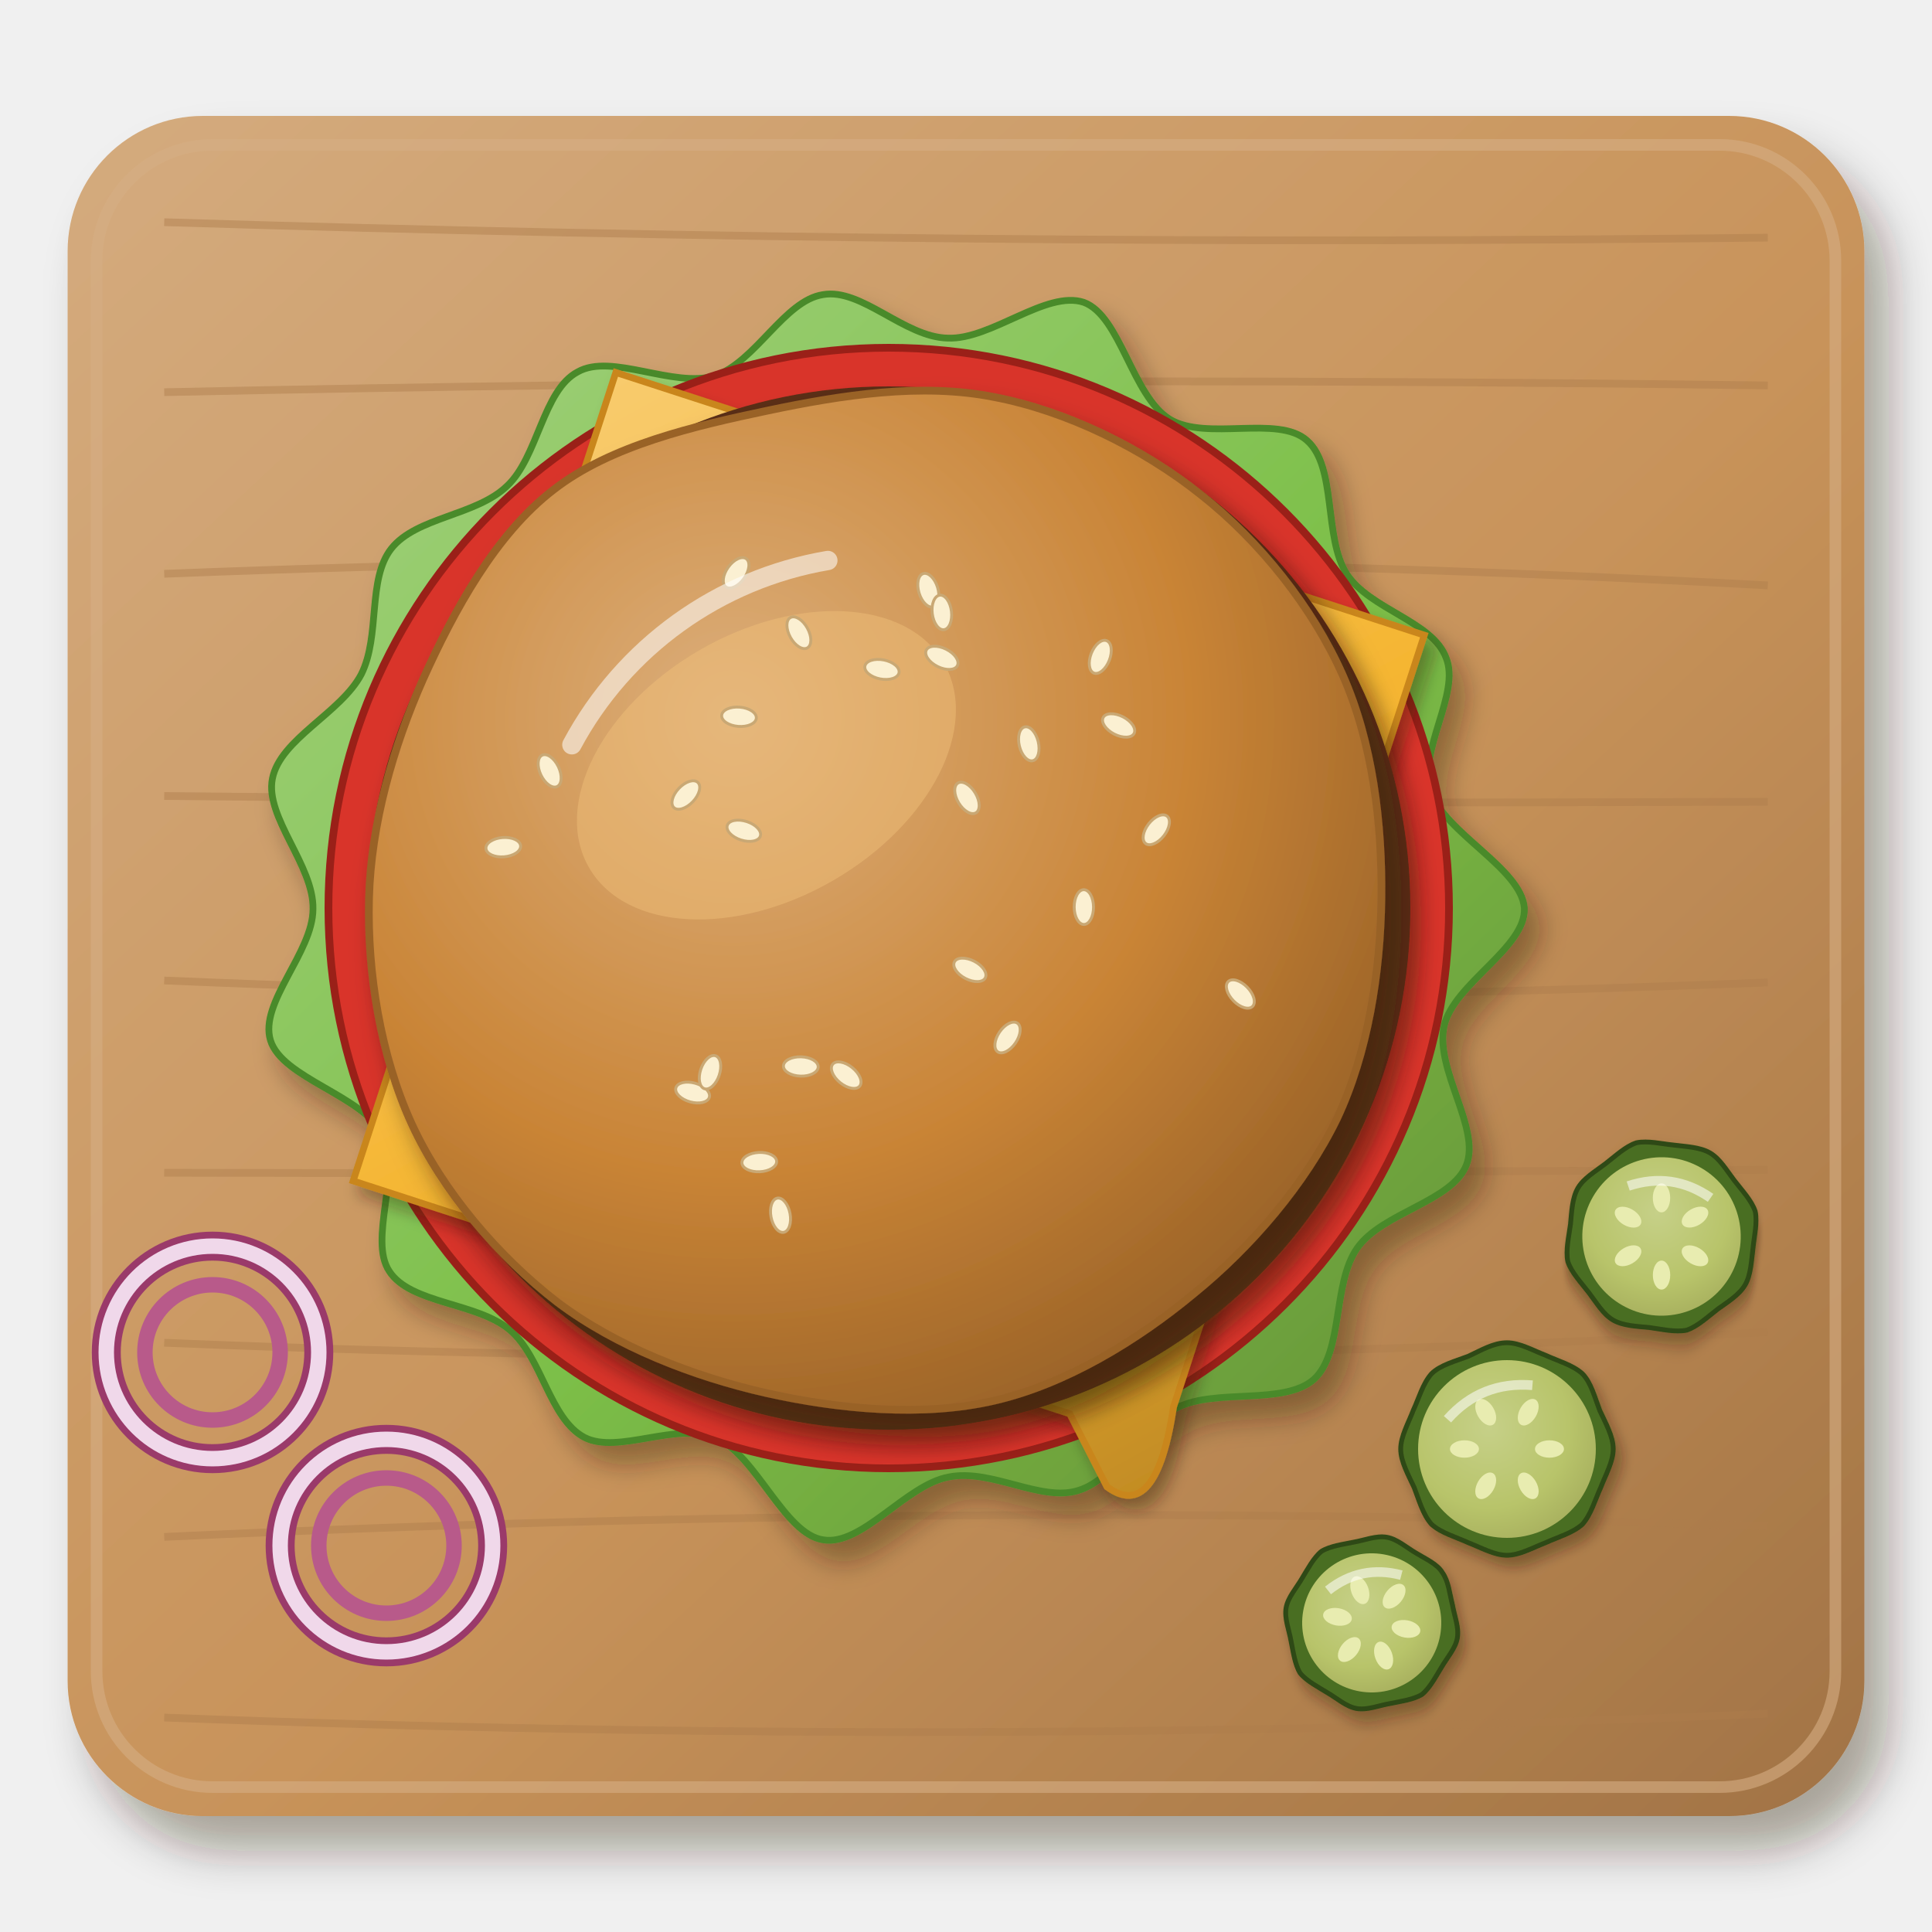
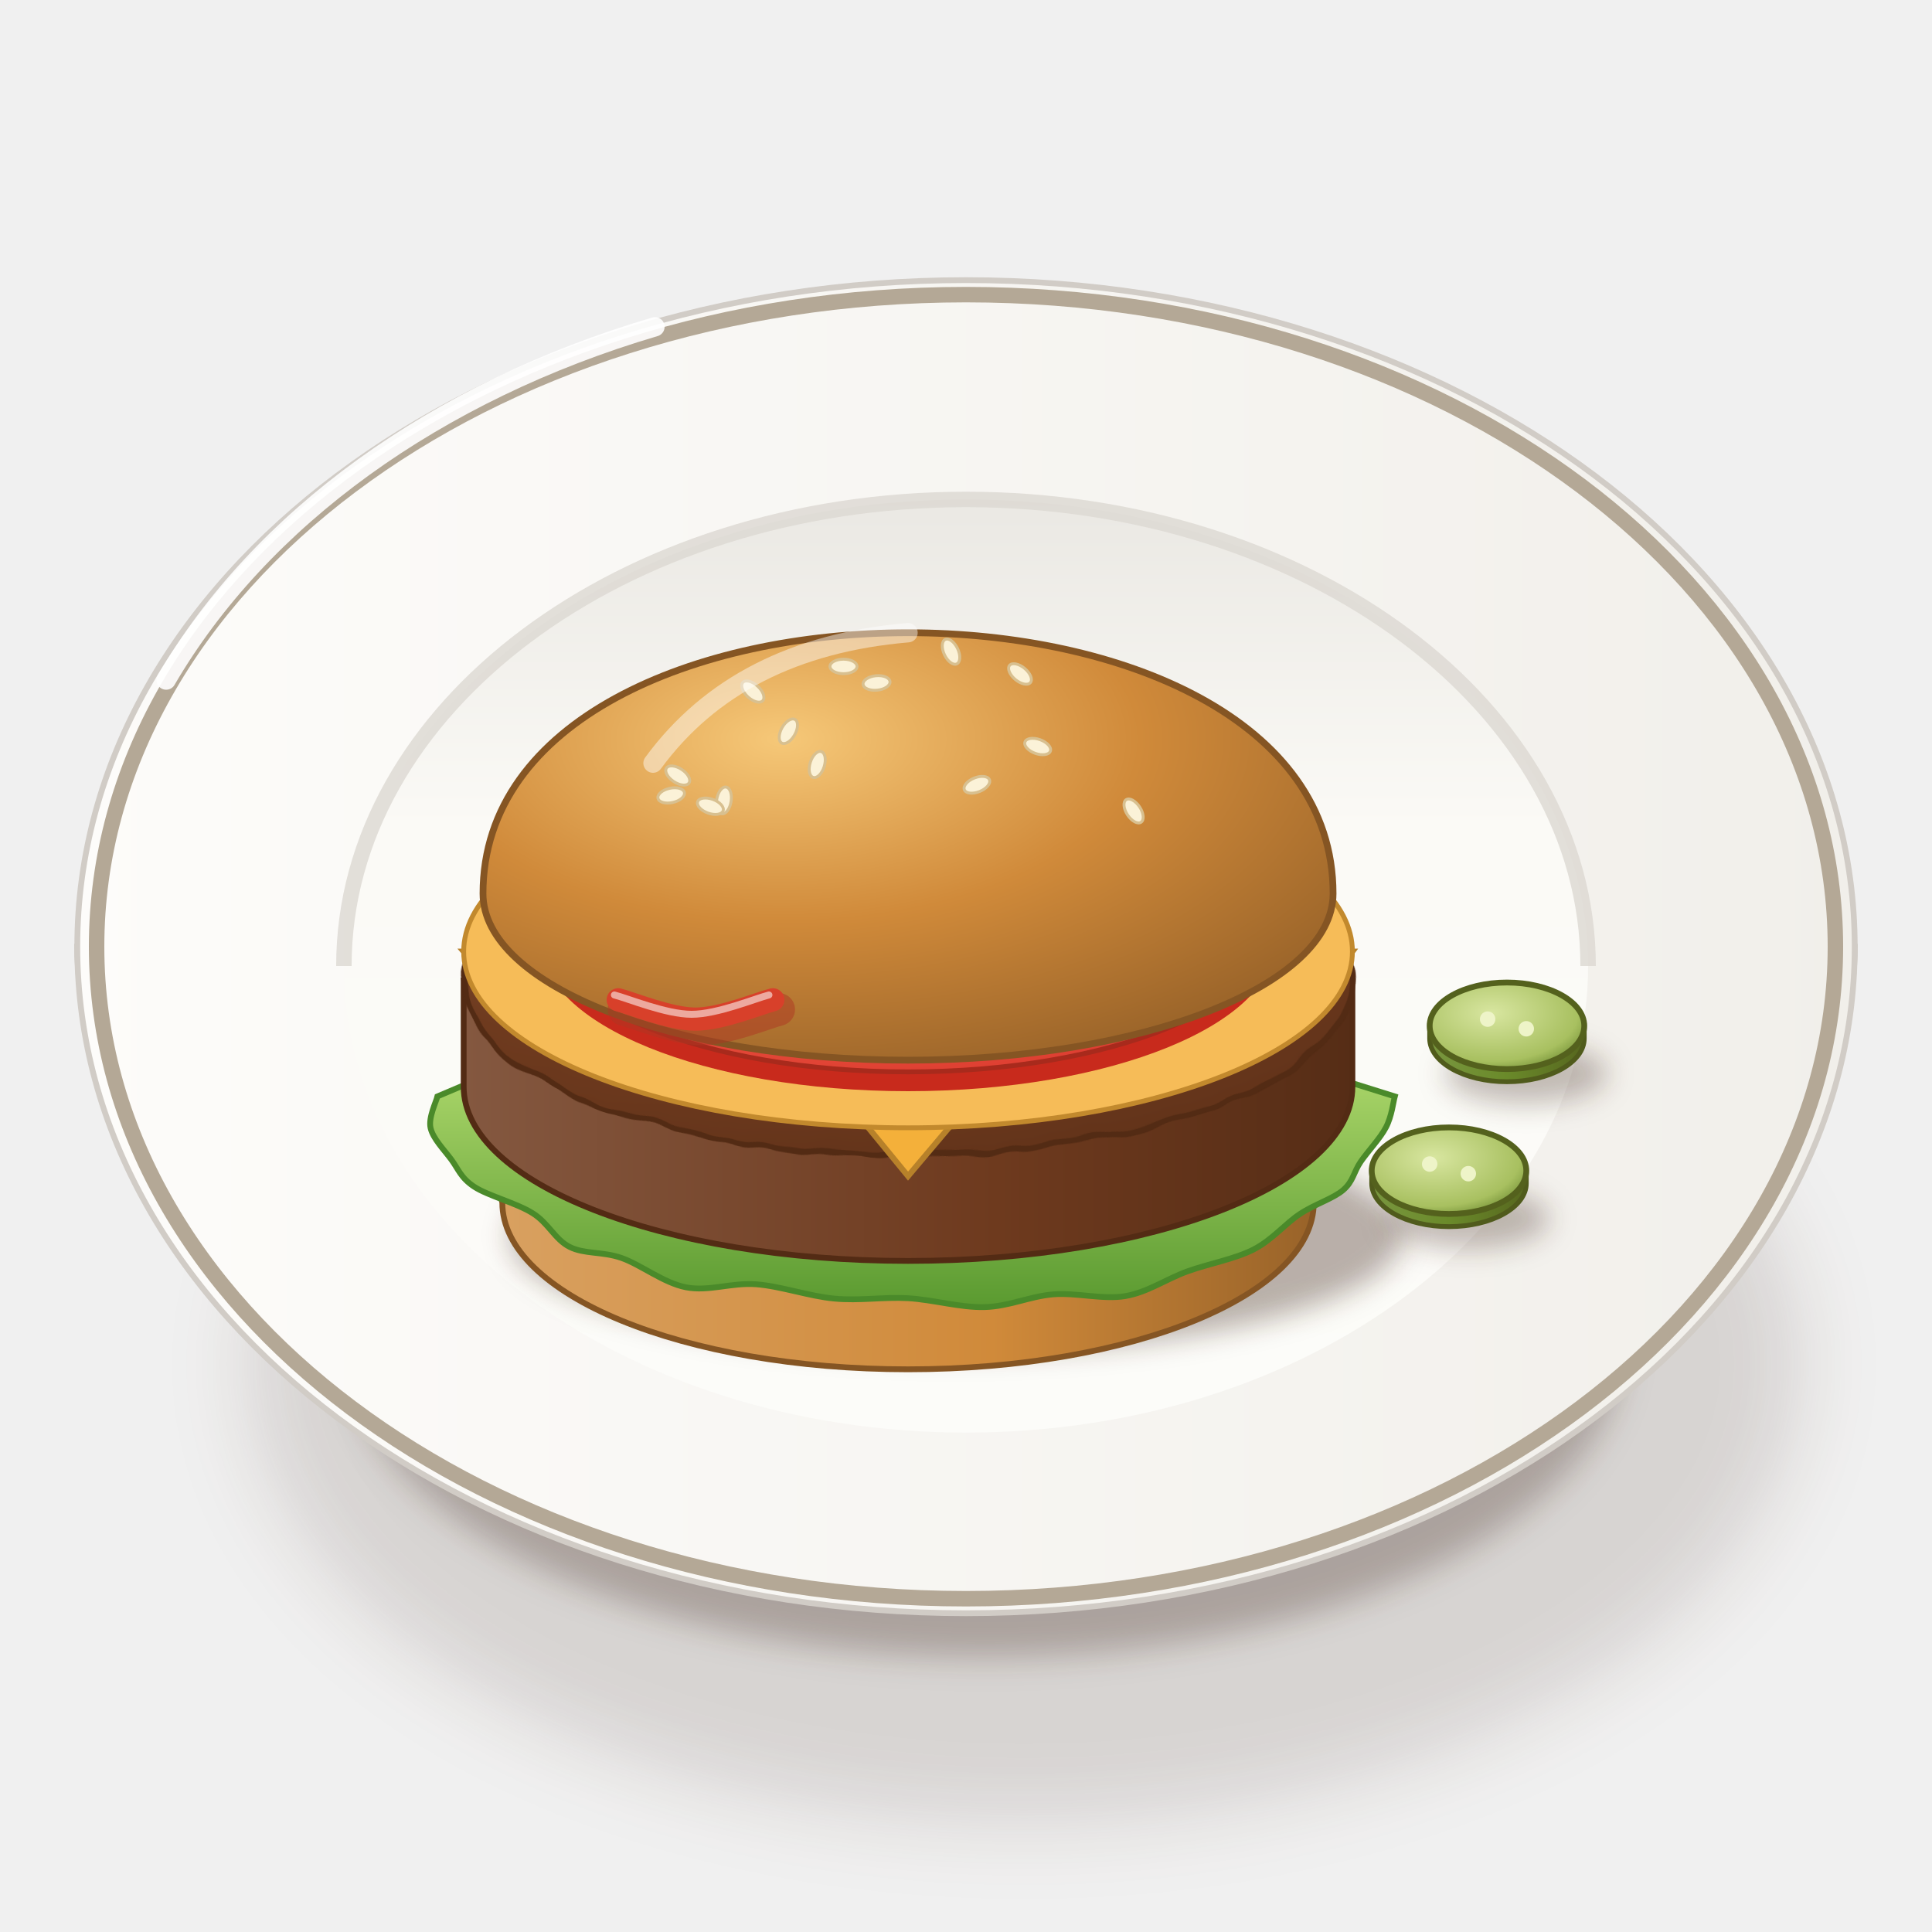
<svg xmlns="http://www.w3.org/2000/svg" viewBox="0 0 200 200" width="400" height="400">
  <defs>
-     <clipPath id="us_burgers-1">
-       <rect x="7" y="12" width="186" height="176" rx="14" />
-     </clipPath>
-     <filter id="us_burgers-2" x="-30%" y="-30%" width="160%" height="160%">
-       <feDropShadow dx="2.52" dy="3.6" stdDeviation="2.34" flood-color="#2b1607" flood-opacity=".36" />
+     <filter id="us_burgers-1" x="-50%" y="-50%" width="200%" height="200%">
+       <feGaussianBlur stdDeviation="4" />
    </filter>
-     <linearGradient id="us_burgers-3" x1="0" y1="0" x2="1" y2="1">
-       <stop offset="0" stop-color="#d4ab7e" />
-       <stop offset=".55" stop-color="#c8935a" />
-       <stop offset="1" stop-color="#a17345" />
+     <filter id="us_burgers-2" x="-50%" y="-50%" width="200%" height="200%">
+       <feGaussianBlur stdDeviation="1.6" />
+     </filter>
+     <linearGradient id="us_burgers-3" x1="0" y1="0" x2="1" y2="0">
+       <stop offset="0" stop-color="#fbfbf7" />
+       <stop offset="0.6" stop-color="#eae8e3" />
+       <stop offset="1" stop-color="#cdc7c1" />
    </linearGradient>
-     <filter id="us_burgers-4" x="-30%" y="-30%" width="160%" height="160%">
-       <feDropShadow dx="1.4" dy="2" stdDeviation="1.3" flood-color="#2b1607" flood-opacity=".36" />
+     <linearGradient id="us_burgers-4" x1="0" y1="0" x2="1" y2="0">
+       <stop offset="0" stop-color="#fdfcfa" />
+       <stop offset="1" stop-color="#f1efea" />
+     </linearGradient>
+     <linearGradient id="us_burgers-5" x1="0" y1="0" x2="0" y2="1">
+       <stop offset="0" stop-color="#eae8e3" />
+       <stop offset="0.35" stop-color="#fbfaf6" />
+       <stop offset="1" stop-color="#fcfcf9" />
+     </linearGradient>
+     <filter id="us_burgers-6" x="-50%" y="-50%" width="200%" height="200%">
+       <feGaussianBlur stdDeviation="1.4" />
    </filter>
-     <linearGradient id="us_burgers-5" x1="0" y1="0" x2="1" y2="1">
-       <stop offset="0" stop-color="#a3d27f" />
-       <stop offset=".55" stop-color="#7cbf48" />
-       <stop offset="1" stop-color="#638c34" />
+     <linearGradient id="us_burgers-7" x1="0" y1="0" x2="1" y2="0">
+       <stop offset="0" stop-color="#d9a161" />
+       <stop offset="0.6" stop-color="#d08a3a" />
+       <stop offset="1" stop-color="#966128" />
    </linearGradient>
-     <filter id="us_burgers-6" x="-30%" y="-30%" width="160%" height="160%">
-       <feDropShadow dx="0.84" dy="1.2" stdDeviation="0.78" flood-color="#2b1607" flood-opacity=".36" />
+     <linearGradient id="us_burgers-8" x1="0" y1="0" x2="0" y2="1">
+       <stop offset="0" stop-color="#a8d468" />
+       <stop offset="1" stop-color="#5a9a30" />
+     </linearGradient>
+     <linearGradient id="us_burgers-9" x1="0" y1="0" x2="1" y2="0">
+       <stop offset="0" stop-color="#845840" />
+       <stop offset="0.6" stop-color="#6e3a1e" />
+       <stop offset="1" stop-color="#562d16" />
+     </linearGradient>
+     <filter id="us_burgers-10" x="-15%" y="-15%" width="130%" height="130%">
+       <feTurbulence type="fractalNoise" baseFrequency="0.2" numOctaves="2" seed="3" result="t" />
+       <feDisplacementMap in="SourceGraphic" in2="t" scale="1.4" xChannelSelector="R" yChannelSelector="G" />
    </filter>
-     <linearGradient id="us_burgers-7" x1="0" y1="0" x2="1" y2="1">
-       <stop offset="0" stop-color="#f8cb6d" />
-       <stop offset=".55" stop-color="#f5b42e" />
-       <stop offset="1" stop-color="#c28c24" />
+     <radialGradient id="us_burgers-11" cx="0.38" cy="0.3" r="0.8">
+       <stop offset="0" stop-color="#926b56" />
+       <stop offset="0.6" stop-color="#6e3a1e" />
+       <stop offset="1" stop-color="#603219" />
+     </radialGradient>
+     <radialGradient id="us_burgers-12" cx="0.4" cy="0.35" r="0.8">
+       <stop offset="0" stop-color="#ff7a5a" />
+       <stop offset="1" stop-color="#d8342a" />
+     </radialGradient>
+     <radialGradient id="us_burgers-13" cx="0.35" cy="0.25" r="0.85">
+       <stop offset="0" stop-color="#f6c878" />
+       <stop offset="0.5" stop-color="#d08a3a" />
+       <stop offset="1" stop-color="#966128" />
+     </radialGradient>
+     <radialGradient id="us_burgers-14" cx="0.4" cy="0.35" r="0.8">
+       <stop offset="0" stop-color="#d8e6a0" />
+       <stop offset="0.7" stop-color="#a8c060" />
+       <stop offset="1" stop-color="#5a7a22" />
+     </radialGradient>
+     <linearGradient id="us_burgers-15" x1="0" y1="0" x2="1" y2="0">
+       <stop offset="0" stop-color="#79963f" />
+       <stop offset="0.5" stop-color="#6a8a2a" />
+       <stop offset="1" stop-color="#57671f" />
    </linearGradient>
-     <filter id="us_burgers-8" x="-30%" y="-30%" width="160%" height="160%">
-       <feDropShadow dx="1.12" dy="1.6" stdDeviation="1.04" flood-color="#2b1607" flood-opacity=".36" />
-     </filter>
-     <filter id="us_burgers-9" x="-30%" y="-30%" width="160%" height="160%">
-       <feDropShadow dx="1.68" dy="2.4" stdDeviation="1.56" flood-color="#2b1607" flood-opacity=".36" />
-     </filter>
-     <radialGradient id="us_burgers-10" cx="0.36" cy="0.32" r=".75">
-       <stop offset="0" stop-color="#dcaf7c" />
-       <stop offset=".6" stop-color="#c98436" />
-       <stop offset="1" stop-color="#996228" />
-     </radialGradient>
-     <filter id="us_burgers-11" x="-30%" y="-30%" width="160%" height="160%">
-       <feDropShadow dx="0.7" dy="1" stdDeviation="0.65" flood-color="#2b1607" flood-opacity=".36" />
-     </filter>
-     <radialGradient id="us_burgers-12" cx="0.4" cy="0.38" r=".75">
-       <stop offset="0" stop-color="#c6d088" />
-       <stop offset=".6" stop-color="#b8c46a" />
-       <stop offset="1" stop-color="#a3aa5b" />
-     </radialGradient>
  </defs>
-   <g filter="url(#us_burgers-2)">
-     <rect x="7" y="12" width="186" height="176" rx="14" fill="url(#us_burgers-3)" />
+   <ellipse cx="106" cy="141.25" rx="80.37" ry="47.36" fill="#3a2212" opacity="0.14" filter="url(#us_burgers-1)" />
+   <ellipse cx="102" cy="139.25" rx="66.02" ry="32.29" fill="#3a2212" opacity="0.28" filter="url(#us_burgers-2)" />
+   <path d="M8,98 C8,120 30.96,141.39 42.96,143.53 L157.04,143.53 C169.04,141.39 192,120 192,98Z" fill="url(#us_burgers-3)" stroke="#c0bab3" stroke-width=".6" />
+   <path d="M8,98A92,69 0 1 0 192,98A92,69 0 1 0 8,98Z" fill="url(#us_burgers-4)" stroke="#d1ccc6" stroke-width=".6" />
+   <path d="M10,98A90,67.5 0 1 0 190,98A90,67.5 0 1 0 10,98Z" fill="none" stroke="#b4a896" stroke-width="1.6" />
+   <path d="M35.6,100A64.4,48.3 0 1 0 164.4,100A64.4,48.3 0 1 0 35.6,100Z" fill="url(#us_burgers-5)" />
+   <path d="M35.6,100 A64.4,48.3 0 0 1 164.4,100" stroke="#dcd8d2" stroke-width="1.6" fill="none" opacity=".8" />
+   <path d="M17.2,70.4 A92,69 0 0 1 67.8,33.83" stroke="#fff" stroke-width="2" fill="none" stroke-linecap="round" opacity=".9" />
+   <ellipse cx="99" cy="127.9" rx="46.2" ry="12.07" fill="#3a2212" opacity="0.35" filter="url(#us_burgers-6)" />
+   <path d="M50,115.5 L52,124.5 A42,17.25 0 0 0 136,124.5 L138,115.5Z" fill="url(#us_burgers-7)" stroke="#855523" stroke-width=".6" />
+   <ellipse cx="94" cy="115.5" rx="44" ry="17.25" fill="#f2dcae" stroke="#9e672a" stroke-width=".6" />
+   <path d="M45.28,113.5C45.16,114.04 44.33,115.68 44.57,116.76C44.81,117.85 45.95,119 46.7,120.01C47.46,121.03 47.68,121.92 49.09,122.85C50.5,123.78 53.5,124.55 55.14,125.59C56.79,126.62 57.44,128.31 58.97,129.08C60.51,129.85 62.33,129.53 64.33,130.22C66.34,130.92 68.69,132.81 71.01,133.26C73.34,133.72 75.74,132.75 78.3,132.95C80.86,133.15 83.77,134.19 86.38,134.43C89,134.67 91.41,134.25 94,134.39C96.59,134.54 99.42,135.38 101.93,135.31C104.43,135.25 106.61,134.19 109.03,133.99C111.46,133.8 114.19,134.56 116.5,134.17C118.81,133.77 120.68,132.43 122.89,131.62C125.11,130.82 127.82,130.34 129.76,129.35C131.71,128.35 133.02,126.69 134.57,125.67C136.12,124.64 138,124.09 139.05,123.19C140.1,122.28 140.12,121.34 140.86,120.26C141.6,119.18 142.9,117.82 143.48,116.69C144.07,115.57 144.24,114.03 144.39,113.5 L138,111.5 L50,111.5Z" fill="url(#us_burgers-8)" stroke="#4a8a2a" stroke-width=".6" />
+   <path d="M48,101.5 L48,112.5 A46,18.03 0 0 0 140,112.5 L140,101.5Z" fill="url(#us_burgers-9)" stroke="#532b14" stroke-width=".6" />
+   <g filter="url(#us_burgers-10)">
+     <ellipse cx="94" cy="101.5" rx="46" ry="18.03" fill="url(#us_burgers-11)" stroke="#532b14" stroke-width=".6" />
  </g>
-   <g clip-path="url(#us_burgers-1)">
-     <path d="M17,23 Q100,25.6 183,24.6M17,40.6 Q100,38.8 183,39.9M17,59.4 Q100,56.1 183,60.6M17,82.4 Q100,83.3 183,83M17,101.5 Q100,105 183,101.7M17,121.4 Q100,121.6 183,121.1M17,139 Q100,142.4 183,137.9M17,159.1 Q100,155.2 183,158M17,177.8 Q100,181 183,177.4" stroke="#ac7c4b" stroke-width=".8" fill="none" opacity=".45" />
-   </g>
-   <rect x="10" y="15" width="180" height="170" rx="12" fill="none" stroke="#d6ae83" stroke-width="1.2" opacity=".6" />
-   <g filter="url(#us_burgers-4)">
-     <path transform="translate(92 94)" d="M65.8,0C66,4.1 58.5,7.8 57.5,12.2C56.5,16.7 61.3,22.8 59.8,26.6C58.3,30.4 51.1,31.5 48.5,35.2C45.9,38.9 47.1,46 44,48.8C40.9,51.5 33.9,49.7 29.9,51.7C25.8,53.6 23.6,59.1 19.6,60.3C15.7,61.5 10.6,58 6.2,58.9C1.8,59.7 -2.8,66.1 -6.8,65.4C-10.8,64.8 -13.7,56.7 -17.8,54.9C-21.9,53.1 -28,56.6 -31.5,54.8C-35.1,52.9 -35.9,46.5 -39.2,43.7C-42.6,40.8 -49.5,41 -51.7,37.6C-53.9,34.3 -50.4,27.4 -52.4,23.4C-54.5,19.4 -62.8,17.6 -64,13.7C-65.2,9.8 -59.6,4.6 -59.6,0.1C-59.5,-4.4 -64.6,-9.4 -63.8,-13.4C-63,-17.5 -56.7,-20.2 -54.6,-24.2C-52.6,-28.2 -54,-34 -51.5,-37.2C-48.9,-40.5 -42.7,-40.6 -39.5,-43.7C-36.3,-46.7 -35.8,-53.6 -32.2,-55.5C-28.7,-57.5 -22.3,-53.8 -18,-55.1C-13.8,-56.5 -10.8,-62.9 -6.8,-63.5C-2.8,-64.2 1.6,-59.1 6.1,-59C10.6,-58.8 16.3,-64 20.2,-62.7C24,-61.3 25.2,-53 29.1,-50.6C32.9,-48.3 40.3,-51.1 43.3,-48.4C46.4,-45.7 45,-38.4 47.4,-34.6C49.8,-30.9 56.3,-29.7 57.7,-25.9C59.2,-22.2 54.8,-16.4 56.1,-12.1C57.5,-7.8 65.5,-4.1 65.8,0Z" fill="url(#us_burgers-5)" stroke="#4a8a2a" stroke-width=".7" />
-   </g>
-   <circle cx="92" cy="94" r="58" fill="#d9342a" stroke="#9a2018" stroke-width=".8" />
-   <g filter="url(#us_burgers-6)">
-     <path transform="translate(92 94) rotate(18)" d="M-44,-44 L44,-44 L44,40 Q46,52 40,50 Q36,46 34,44 L-44,44Z" fill="url(#us_burgers-7)" stroke="#c9861a" stroke-width=".7" />
-   </g>
-   <path transform="translate(92 94) rotate(18)" d="M44,-20 Q50,-14 48,-6 Q46,-2 44,-6Z" fill="#f5b42e" />
-   <g filter="url(#us_burgers-8)">
-     <circle cx="92" cy="94" r="54" fill="#5a2e18" />
-   </g>
-   <g transform="translate(91 93)">
-     <g filter="url(#us_burgers-9)">
-       <path d="M52,0C51.9,7.7 50.6,16 47.4,22.8C44.1,29.6 38.5,36.1 32.6,40.9C26.7,45.8 19.3,50.3 11.9,52C4.5,53.7 -4.1,52.9 -11.7,51.2C-19.2,49.5 -27.2,46.4 -33.3,41.8C-39.4,37.1 -45.2,30.3 -48.4,23.3C-51.6,16.3 -53,7.7 -52.8,0C-52.6,-7.7 -50.3,-15.7 -47.2,-22.7C-44,-29.8 -39.7,-37.7 -33.7,-42.3C-27.8,-46.9 -19.1,-48.9 -11.5,-50.5C-3.9,-52.1 4.4,-53.4 11.9,-51.9C19.3,-50.5 27.3,-46.6 33.3,-41.8C39.4,-37 44.9,-30.1 48,-23.1C51.1,-16.1 52.1,-7.7 52,0Z" fill="url(#us_burgers-10)" stroke="#996228" stroke-width=".8" />
-     </g>
-     <ellipse cx="-11.66" cy="-13.78" rx="21.2" ry="13.78" fill="#f2c27a" opacity=".45" transform="rotate(-30 -11.66 -13.78)" />
-     <ellipse cx="-12.4" cy="27.3" rx="1.8" ry="1" transform="rotate(177.4 -12.4 27.3)" fill="#fbf0d2" stroke="#c9a874" stroke-width=".3" />
-     <ellipse cx="0.3" cy="-23.7" rx="1.8" ry="1" transform="rotate(11 0.3 -23.7)" fill="#fbf0d2" stroke="#c9a874" stroke-width=".3" />
-     <ellipse cx="-20" cy="-10.7" rx="1.8" ry="1" transform="rotate(133.6 -20 -10.7)" fill="#fbf0d2" stroke="#c9a874" stroke-width=".3" />
-     <ellipse cx="15.5" cy="-16" rx="1.8" ry="1" transform="rotate(76.4 15.5 -16)" fill="#fbf0d2" stroke="#c9a874" stroke-width=".3" />
-     <ellipse cx="-14.8" cy="-33.7" rx="1.8" ry="1" transform="rotate(125.6 -14.8 -33.7)" fill="#fbf0d2" stroke="#c9a874" stroke-width=".3" />
-     <ellipse cx="-14" cy="-7" rx="1.8" ry="1" transform="rotate(17.9 -14 -7)" fill="#fbf0d2" stroke="#c9a874" stroke-width=".3" />
-     <ellipse cx="22.9" cy="-25" rx="1.8" ry="1" transform="rotate(111.5 22.9 -25)" fill="#fbf0d2" stroke="#c9a874" stroke-width=".3" />
-     <ellipse cx="-19.3" cy="20.1" rx="1.8" ry="1" transform="rotate(15.6 -19.3 20.1)" fill="#fbf0d2" stroke="#c9a874" stroke-width=".3" />
-     <ellipse cx="-34.1" cy="-13.2" rx="1.8" ry="1" transform="rotate(64.4 -34.1 -13.2)" fill="#fbf0d2" stroke="#c9a874" stroke-width=".3" />
-     <ellipse cx="9.4" cy="7.4" rx="1.8" ry="1" transform="rotate(27.4 9.4 7.4)" fill="#fbf0d2" stroke="#c9a874" stroke-width=".3" />
-     <ellipse cx="5.1" cy="-31.9" rx="1.8" ry="1" transform="rotate(73 5.1 -31.9)" fill="#fbf0d2" stroke="#c9a874" stroke-width=".3" />
-     <ellipse cx="-8.3" cy="-27.5" rx="1.8" ry="1" transform="rotate(60.8 -8.3 -27.5)" fill="#fbf0d2" stroke="#c9a874" stroke-width=".3" />
-     <ellipse cx="13.3" cy="14.4" rx="1.8" ry="1" transform="rotate(124.4 13.3 14.4)" fill="#fbf0d2" stroke="#c9a874" stroke-width=".3" />
-     <ellipse cx="-17.5" cy="18" rx="1.8" ry="1" transform="rotate(108.8 -17.5 18)" fill="#fbf0d2" stroke="#c9a874" stroke-width=".3" />
-     <ellipse cx="28.7" cy="-7.1" rx="1.8" ry="1" transform="rotate(128.1 28.7 -7.1)" fill="#fbf0d2" stroke="#c9a874" stroke-width=".3" />
-     <ellipse cx="21.2" cy="0.9" rx="1.8" ry="1" transform="rotate(89.7 21.2 0.9)" fill="#fbf0d2" stroke="#c9a874" stroke-width=".3" />
-     <ellipse cx="6.5" cy="-24.9" rx="1.8" ry="1" transform="rotate(26.5 6.5 -24.9)" fill="#fbf0d2" stroke="#c9a874" stroke-width=".3" />
-     <ellipse cx="24.8" cy="-17.9" rx="1.8" ry="1" transform="rotate(27.2 24.8 -17.9)" fill="#fbf0d2" stroke="#c9a874" stroke-width=".3" />
-     <ellipse cx="6.5" cy="-29.6" rx="1.8" ry="1" transform="rotate(83 6.5 -29.6)" fill="#fbf0d2" stroke="#c9a874" stroke-width=".3" />
-     <ellipse cx="-8.1" cy="17.4" rx="1.8" ry="1" transform="rotate(1.7 -8.1 17.4)" fill="#fbf0d2" stroke="#c9a874" stroke-width=".3" />
-     <ellipse cx="-3.4" cy="18.3" rx="1.8" ry="1" transform="rotate(38.9 -3.4 18.3)" fill="#fbf0d2" stroke="#c9a874" stroke-width=".3" />
-     <ellipse cx="-38.9" cy="-5.3" rx="1.8" ry="1" transform="rotate(175.6 -38.9 -5.3)" fill="#fbf0d2" stroke="#c9a874" stroke-width=".3" />
-     <ellipse cx="-14.5" cy="-18.8" rx="1.8" ry="1" transform="rotate(4.6 -14.5 -18.8)" fill="#fbf0d2" stroke="#c9a874" stroke-width=".3" />
-     <ellipse cx="37.4" cy="9.9" rx="1.8" ry="1" transform="rotate(45.8 37.4 9.9)" fill="#fbf0d2" stroke="#c9a874" stroke-width=".3" />
-     <ellipse cx="9.1" cy="-10.4" rx="1.8" ry="1" transform="rotate(58.8 9.1 -10.4)" fill="#fbf0d2" stroke="#c9a874" stroke-width=".3" />
-     <ellipse cx="-10.2" cy="32.8" rx="1.8" ry="1" transform="rotate(79.3 -10.2 32.8)" fill="#fbf0d2" stroke="#c9a874" stroke-width=".3" />
-     <path d="M-31.8,-15.9 A37.1,37.1 0 0 1 -5.3,-34.98" stroke="#fff" stroke-width="2" fill="none" stroke-linecap="round" opacity=".55" />
-   </g>
-   <g transform="translate(156 150)">
-     <g filter="url(#us_burgers-11)">
-       <path d="M11,0C11,1.3 10.2,2.7 9.7,4C9.1,5.3 8.7,6.8 7.8,7.8C6.8,8.7 5.3,9.1 4,9.7C2.7,10.2 1.3,11 0,11C-1.3,11 -2.7,10.2 -4,9.7C-5.3,9.1 -6.8,8.7 -7.8,7.8C-8.7,6.8 -9.1,5.3 -9.6,4C-10.2,2.7 -11,1.3 -11,0C-11,-1.3 -10.2,-2.7 -9.7,-4C-9.1,-5.3 -8.7,-6.8 -7.8,-7.8C-6.9,-8.7 -5.3,-9.1 -4,-9.6C-2.7,-10.2 -1.4,-11 0,-11C1.3,-11 2.7,-10.2 4,-9.7C5.3,-9.1 6.8,-8.7 7.8,-7.8C8.7,-6.9 9.1,-5.3 9.6,-4C10.2,-2.7 11,-1.3 11,0Z" fill="#4a6e24" stroke="#2f4a14" stroke-width=".5" />
-     </g>
-     <circle r="9.2" fill="url(#us_burgers-12)" />
-     <ellipse cx="4.4" cy="0" rx="1.5" ry=".9" transform="rotate(0 4.4 0)" fill="#e8ecb0" />
-     <ellipse cx="2.2" cy="3.81" rx="1.5" ry=".9" transform="rotate(60 2.2 3.81)" fill="#e8ecb0" />
-     <ellipse cx="-2.2" cy="3.81" rx="1.5" ry=".9" transform="rotate(120 -2.2 3.81)" fill="#e8ecb0" />
-     <ellipse cx="-4.4" cy="0" rx="1.5" ry=".9" transform="rotate(180 -4.4 0)" fill="#e8ecb0" />
-     <ellipse cx="-2.2" cy="-3.81" rx="1.5" ry=".9" transform="rotate(240 -2.2 -3.81)" fill="#e8ecb0" />
-     <ellipse cx="2.2" cy="-3.81" rx="1.5" ry=".9" transform="rotate(300 2.2 -3.81)" fill="#e8ecb0" />
-     <path d="M-6.16,-3.08 Q-2.64,-7.04 2.64,-6.6" stroke="#fff" stroke-width="1" fill="none" opacity=".55" />
-   </g>
-   <g transform="translate(172 128) rotate(30)">
-     <g filter="url(#us_burgers-11)">
-       <path d="M10,0C10,1.2 9.3,2.5 8.8,3.6C8.3,4.8 7.9,6.2 7.1,7.1C6.2,7.9 4.8,8.3 3.6,8.8C2.5,9.3 1.2,10 0,10C-1.2,10 -2.4,9.3 -3.6,8.8C-4.8,8.3 -6.2,7.9 -7.1,7.1C-7.9,6.2 -8.3,4.8 -8.8,3.6C-9.3,2.5 -10,1.2 -10,0C-10,-1.2 -9.3,-2.4 -8.8,-3.6C-8.3,-4.8 -7.9,-6.2 -7.1,-7.1C-6.2,-7.9 -4.8,-8.3 -3.7,-8.8C-2.5,-9.3 -1.2,-10 0,-10C1.2,-10 2.4,-9.3 3.6,-8.8C4.8,-8.3 6.2,-7.9 7.1,-7.1C7.9,-6.2 8.3,-4.8 8.8,-3.7C9.3,-2.5 10,-1.2 10,0Z" fill="#4a6e24" stroke="#2f4a14" stroke-width=".5" />
-     </g>
-     <circle r="8.2" fill="url(#us_burgers-12)" />
-     <ellipse cx="4" cy="0" rx="1.5" ry=".9" transform="rotate(0 4 0)" fill="#e8ecb0" />
-     <ellipse cx="2" cy="3.46" rx="1.5" ry=".9" transform="rotate(60 2 3.46)" fill="#e8ecb0" />
-     <ellipse cx="-2" cy="3.46" rx="1.5" ry=".9" transform="rotate(120 -2 3.46)" fill="#e8ecb0" />
-     <ellipse cx="-4" cy="0" rx="1.5" ry=".9" transform="rotate(180 -4 0)" fill="#e8ecb0" />
-     <ellipse cx="-2" cy="-3.46" rx="1.5" ry=".9" transform="rotate(240 -2 -3.46)" fill="#e8ecb0" />
-     <ellipse cx="2" cy="-3.47" rx="1.5" ry=".9" transform="rotate(300 2 -3.47)" fill="#e8ecb0" />
-     <path d="M-5.6,-2.8 Q-2.4,-6.4 2.4,-6" stroke="#fff" stroke-width="1" fill="none" opacity=".55" />
-   </g>
-   <g transform="translate(142 168) rotate(10)">
-     <g filter="url(#us_burgers-11)">
-       <path d="M9,0C9,1.1 8.3,2.2 7.9,3.3C7.5,4.3 7.1,5.6 6.4,6.4C5.6,7.1 4.3,7.5 3.3,7.9C2.2,8.3 1.1,9 0,9C-1.1,9 -2.2,8.3 -3.3,7.9C-4.3,7.5 -5.6,7.1 -6.4,6.4C-7.1,5.6 -7.5,4.3 -7.9,3.3C-8.3,2.2 -9,1.1 -9,0C-9,-1.1 -8.3,-2.2 -7.9,-3.3C-7.5,-4.3 -7.1,-5.6 -6.4,-6.4C-5.6,-7.1 -4.3,-7.5 -3.3,-7.9C-2.2,-8.3 -1.1,-9 0,-9C1.1,-9 2.2,-8.3 3.3,-7.9C4.3,-7.5 5.6,-7.2 6.3,-6.4C7.1,-5.6 7.4,-4.4 7.9,-3.3C8.3,-2.2 9,-1.1 9,0Z" fill="#4a6e24" stroke="#2f4a14" stroke-width=".5" />
-     </g>
-     <circle r="7.2" fill="url(#us_burgers-12)" />
-     <ellipse cx="3.6" cy="0" rx="1.5" ry=".9" transform="rotate(0 3.6 0)" fill="#e8ecb0" />
-     <ellipse cx="1.8" cy="3.12" rx="1.5" ry=".9" transform="rotate(60 1.8 3.12)" fill="#e8ecb0" />
-     <ellipse cx="-1.8" cy="3.12" rx="1.5" ry=".9" transform="rotate(120 -1.8 3.12)" fill="#e8ecb0" />
-     <ellipse cx="-3.6" cy="0" rx="1.5" ry=".9" transform="rotate(180 -3.6 0)" fill="#e8ecb0" />
-     <ellipse cx="-1.8" cy="-3.12" rx="1.5" ry=".9" transform="rotate(240 -1.8 -3.12)" fill="#e8ecb0" />
-     <ellipse cx="1.8" cy="-3.12" rx="1.5" ry=".9" transform="rotate(300 1.8 -3.12)" fill="#e8ecb0" />
-     <path d="M-5.04,-2.52 Q-2.16,-5.76 2.16,-5.4" stroke="#fff" stroke-width="1" fill="none" opacity=".55" />
-   </g>
-   <g transform="translate(40 160)">
-     <circle r="11" fill="none" stroke="#9a3a6a" stroke-width="3" />
-     <circle r="11" fill="none" stroke="#f0d8ea" stroke-width="1.6" />
-     <circle r="7" fill="none" stroke="#b85a8a" stroke-width="1.6" />
-   </g>
-   <g transform="translate(22 140)">
-     <circle r="11" fill="none" stroke="#9a3a6a" stroke-width="3" />
-     <circle r="11" fill="none" stroke="#f0d8ea" stroke-width="1.6" />
-     <circle r="7" fill="none" stroke="#b85a8a" stroke-width="1.6" />
-   </g>
+   <path d="M48,98.5 L54,105.5 L76.4,100.3 L94,121.75 L111.6,100.9 L134,106.5 L140,98.5Z" fill="#f4b03a" stroke="#b7812a" stroke-width=".6" />
+   <ellipse cx="94" cy="98.5" rx="46" ry="18.25" fill="#f6bc58" stroke="#c2892d" stroke-width=".5" />
+   <ellipse cx="94" cy="97.5" rx="38" ry="15.46" fill="#c82a1c" />
+   <ellipse cx="94" cy="95.5" rx="38" ry="15.46" fill="url(#us_burgers-12)" stroke="#a82a1c" stroke-width=".5" />
+   <ellipse cx="94" cy="92.5" rx="34" ry="11.42" fill="none" stroke="#c87aa8" stroke-width="2.2" />
+   <ellipse cx="94" cy="92.5" rx="28" ry="9.41" fill="none" stroke="#e8c4d8" stroke-width="1.6" />
+   <path d="M50,92.5 C50,56.5 138,56.5 138,92.5 A44,17.25 0 0 1 50,92.5Z" fill="url(#us_burgers-13)" stroke="#855523" stroke-width=".7" />
+   <ellipse cx="87.32" cy="68.99" rx="1.4" ry=".75" transform="rotate(0.06 87.32 68.99)" fill="#fbf2d8" stroke="#d8c090" stroke-width=".3" />
+   <ellipse cx="107.42" cy="77.28" rx="1.4" ry=".75" transform="rotate(19.83 107.42 77.28)" fill="#fbf2d8" stroke="#d8c090" stroke-width=".3" />
+   <ellipse cx="74.94" cy="82.86" rx="1.4" ry=".75" transform="rotate(99.12 74.94 82.86)" fill="#fbf2d8" stroke="#d8c090" stroke-width=".3" />
+   <ellipse cx="84.6" cy="79.14" rx="1.4" ry=".75" transform="rotate(107.49 84.6 79.14)" fill="#fbf2d8" stroke="#d8c090" stroke-width=".3" />
+   <ellipse cx="81.61" cy="75.7" rx="1.4" ry=".75" transform="rotate(119.36 81.61 75.7)" fill="#fbf2d8" stroke="#d8c090" stroke-width=".3" />
+   <ellipse cx="98.45" cy="67.46" rx="1.4" ry=".75" transform="rotate(64.59 98.45 67.46)" fill="#fbf2d8" stroke="#d8c090" stroke-width=".3" />
+   <ellipse cx="77.93" cy="71.59" rx="1.4" ry=".75" transform="rotate(42.72 77.93 71.59)" fill="#fbf2d8" stroke="#d8c090" stroke-width=".3" />
+   <ellipse cx="105.59" cy="69.77" rx="1.4" ry=".75" transform="rotate(39.54 105.59 69.77)" fill="#fbf2d8" stroke="#d8c090" stroke-width=".3" />
+   <ellipse cx="73.54" cy="83.46" rx="1.4" ry=".75" transform="rotate(19.67 73.54 83.46)" fill="#fbf2d8" stroke="#d8c090" stroke-width=".3" />
+   <ellipse cx="117.35" cy="83.95" rx="1.4" ry=".75" transform="rotate(56.53 117.35 83.95)" fill="#fbf2d8" stroke="#d8c090" stroke-width=".3" />
+   <ellipse cx="69.48" cy="82.34" rx="1.4" ry=".75" transform="rotate(167.55 69.48 82.34)" fill="#fbf2d8" stroke="#d8c090" stroke-width=".3" />
+   <ellipse cx="90.74" cy="70.7" rx="1.4" ry=".75" transform="rotate(174.26 90.74 70.7)" fill="#fbf2d8" stroke="#d8c090" stroke-width=".3" />
+   <ellipse cx="101.13" cy="81.24" rx="1.4" ry=".75" transform="rotate(158.2 101.13 81.24)" fill="#fbf2d8" stroke="#d8c090" stroke-width=".3" />
+   <ellipse cx="70.16" cy="80.28" rx="1.4" ry=".75" transform="rotate(33.4 70.16 80.28)" fill="#fbf2d8" stroke="#d8c090" stroke-width=".3" />
+   <path d="M67.6,79 Q76.4,67 94,65.5" stroke="#fff" stroke-width="2" fill="none" stroke-linecap="round" opacity=".45" />
+   <ellipse cx="152" cy="126.14" rx="8.4" ry="3.14" fill="#3a2212" opacity="0.3" filter="url(#us_burgers-6)" />
+   <path d="M142,121.19 L142,122.5 A8,4.48 0 0 0 158,122.5 L158,121.19Z" fill="url(#us_burgers-15)" stroke="#505b1c" stroke-width=".5" />
+   <ellipse cx="150" cy="121.19" rx="8" ry="4.48" fill="url(#us_burgers-14)" stroke="#54611d" stroke-width=".6" />
+   <circle cx="148" cy="120.5" r=".8" fill="#eef4c8" />
+   <circle cx="152" cy="121.5" r=".8" fill="#eef4c8" />
+   <ellipse cx="158" cy="111.14" rx="8.4" ry="3.14" fill="#3a2212" opacity="0.3" filter="url(#us_burgers-6)" />
+   <path d="M148,106.19 L148,107.5 A8,4.48 0 0 0 164,107.5 L164,106.19Z" fill="url(#us_burgers-15)" stroke="#505b1c" stroke-width=".5" />
+   <ellipse cx="156" cy="106.19" rx="8" ry="4.48" fill="url(#us_burgers-14)" stroke="#54611d" stroke-width=".6" />
+   <circle cx="154" cy="105.5" r=".8" fill="#eef4c8" />
+   <circle cx="158" cy="106.5" r=".8" fill="#eef4c8" />
+   <path d="M64,103.5C65.33,103.83 69.33,105.5 72,105.5C74.67,105.5 78.67,103.83 80,103.5" stroke="#ad3521" stroke-width="3.4" fill="none" stroke-linecap="round" opacity=".5" transform="translate(.6 1)" />
+   <path d="M64,103.5C65.33,103.83 69.33,105.5 72,105.5C74.67,105.5 78.67,103.83 80,103.5" stroke="#d8402a" stroke-width="2.4" fill="none" stroke-linecap="round" />
+   <path d="M64,103.5C65.33,103.83 69.33,105.5 72,105.5C74.67,105.5 78.67,103.83 80,103.5" stroke="#fff" stroke-width="0.72" fill="none" stroke-linecap="round" opacity=".55" transform="translate(-.4 -.5)" />
</svg>
